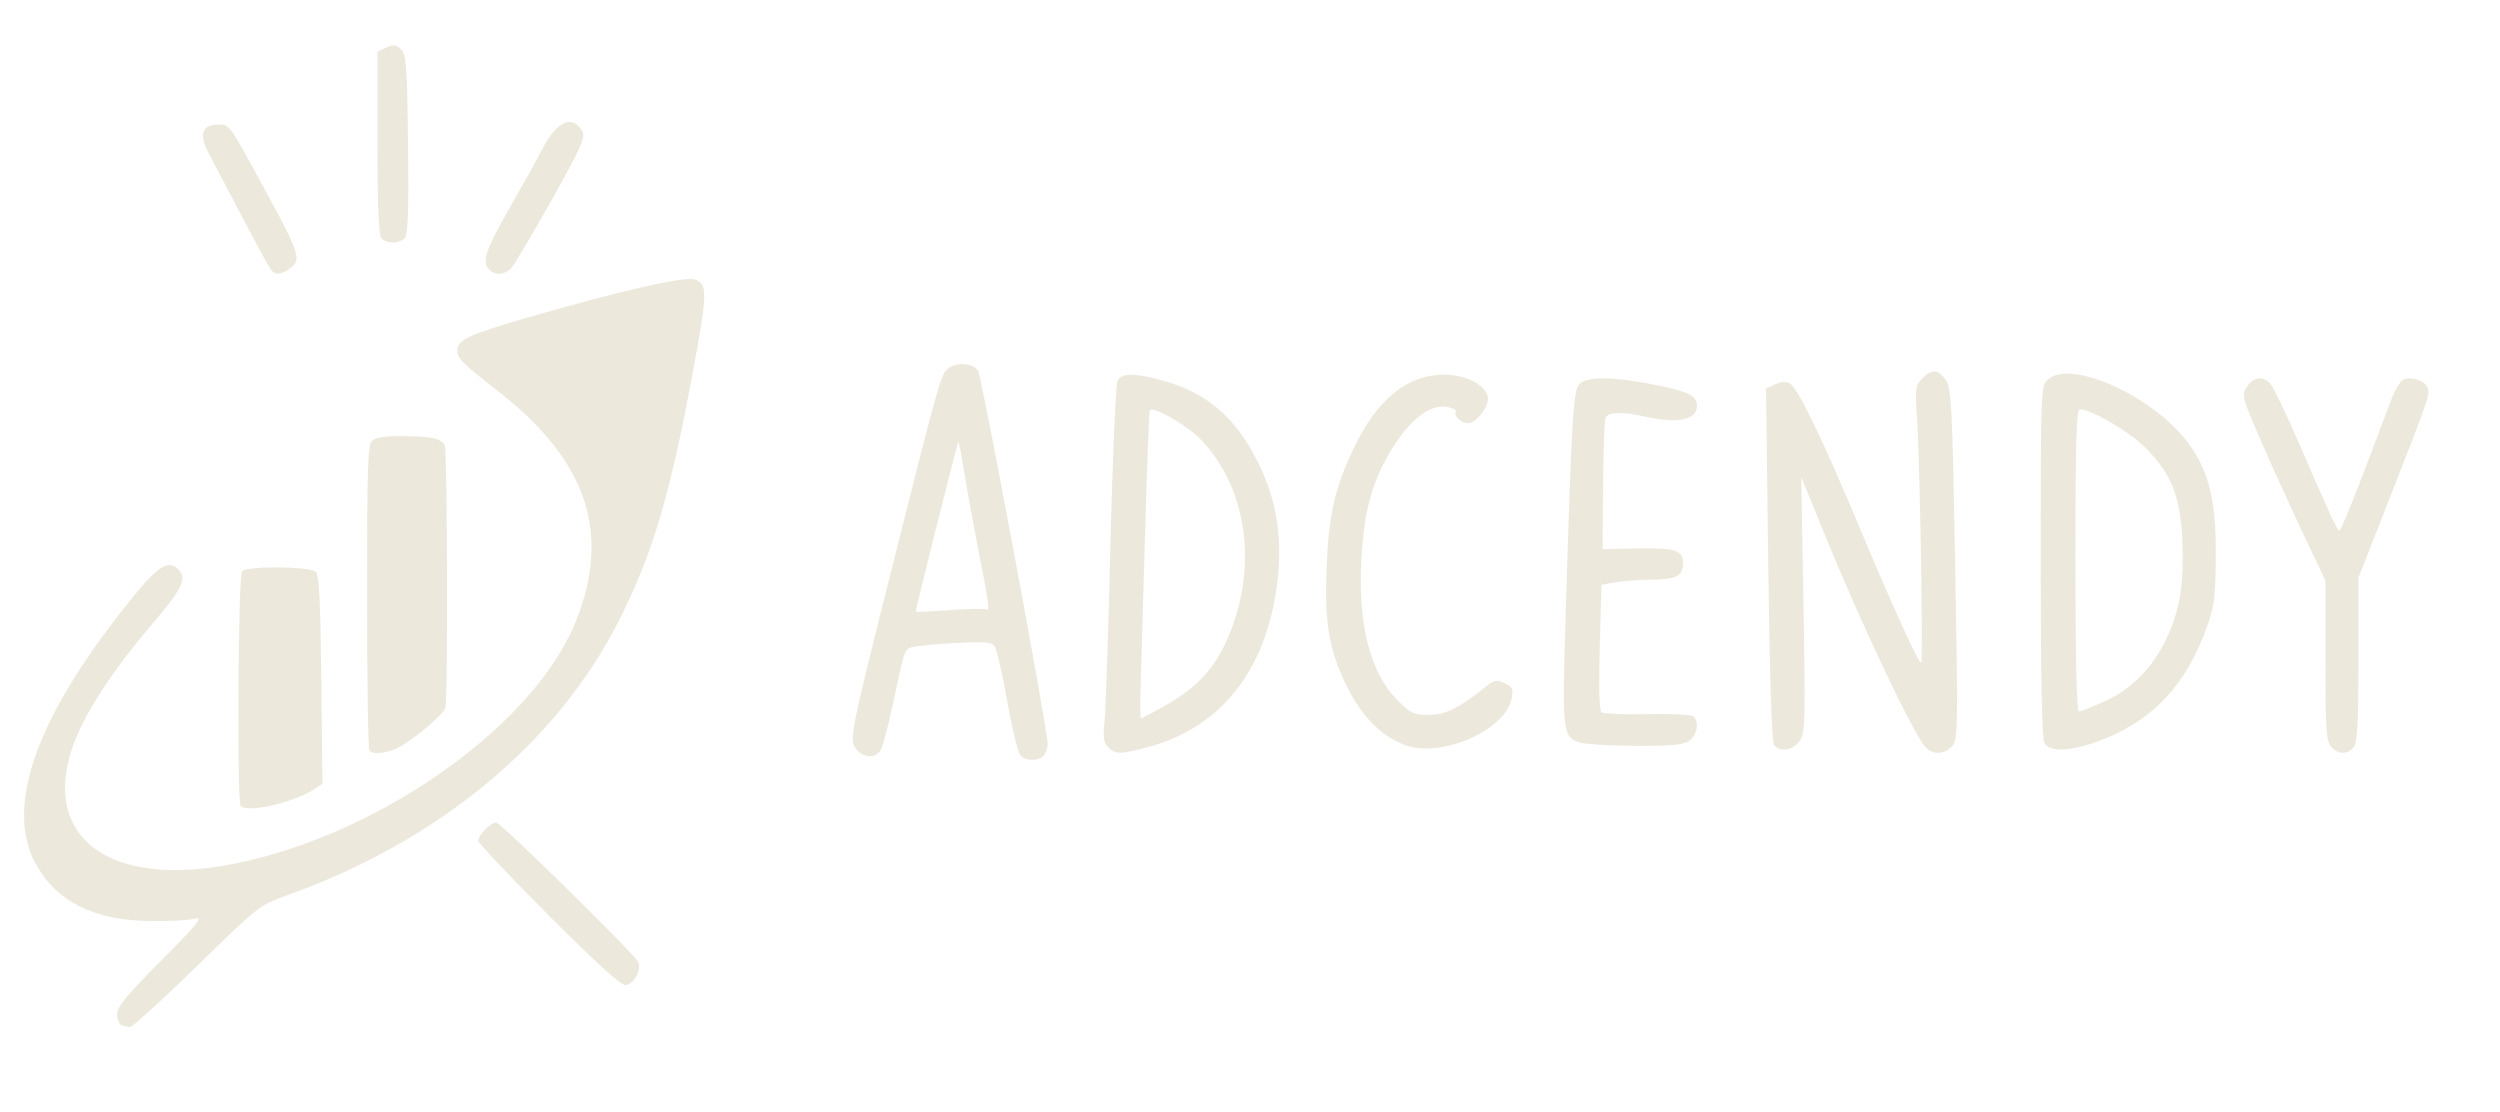
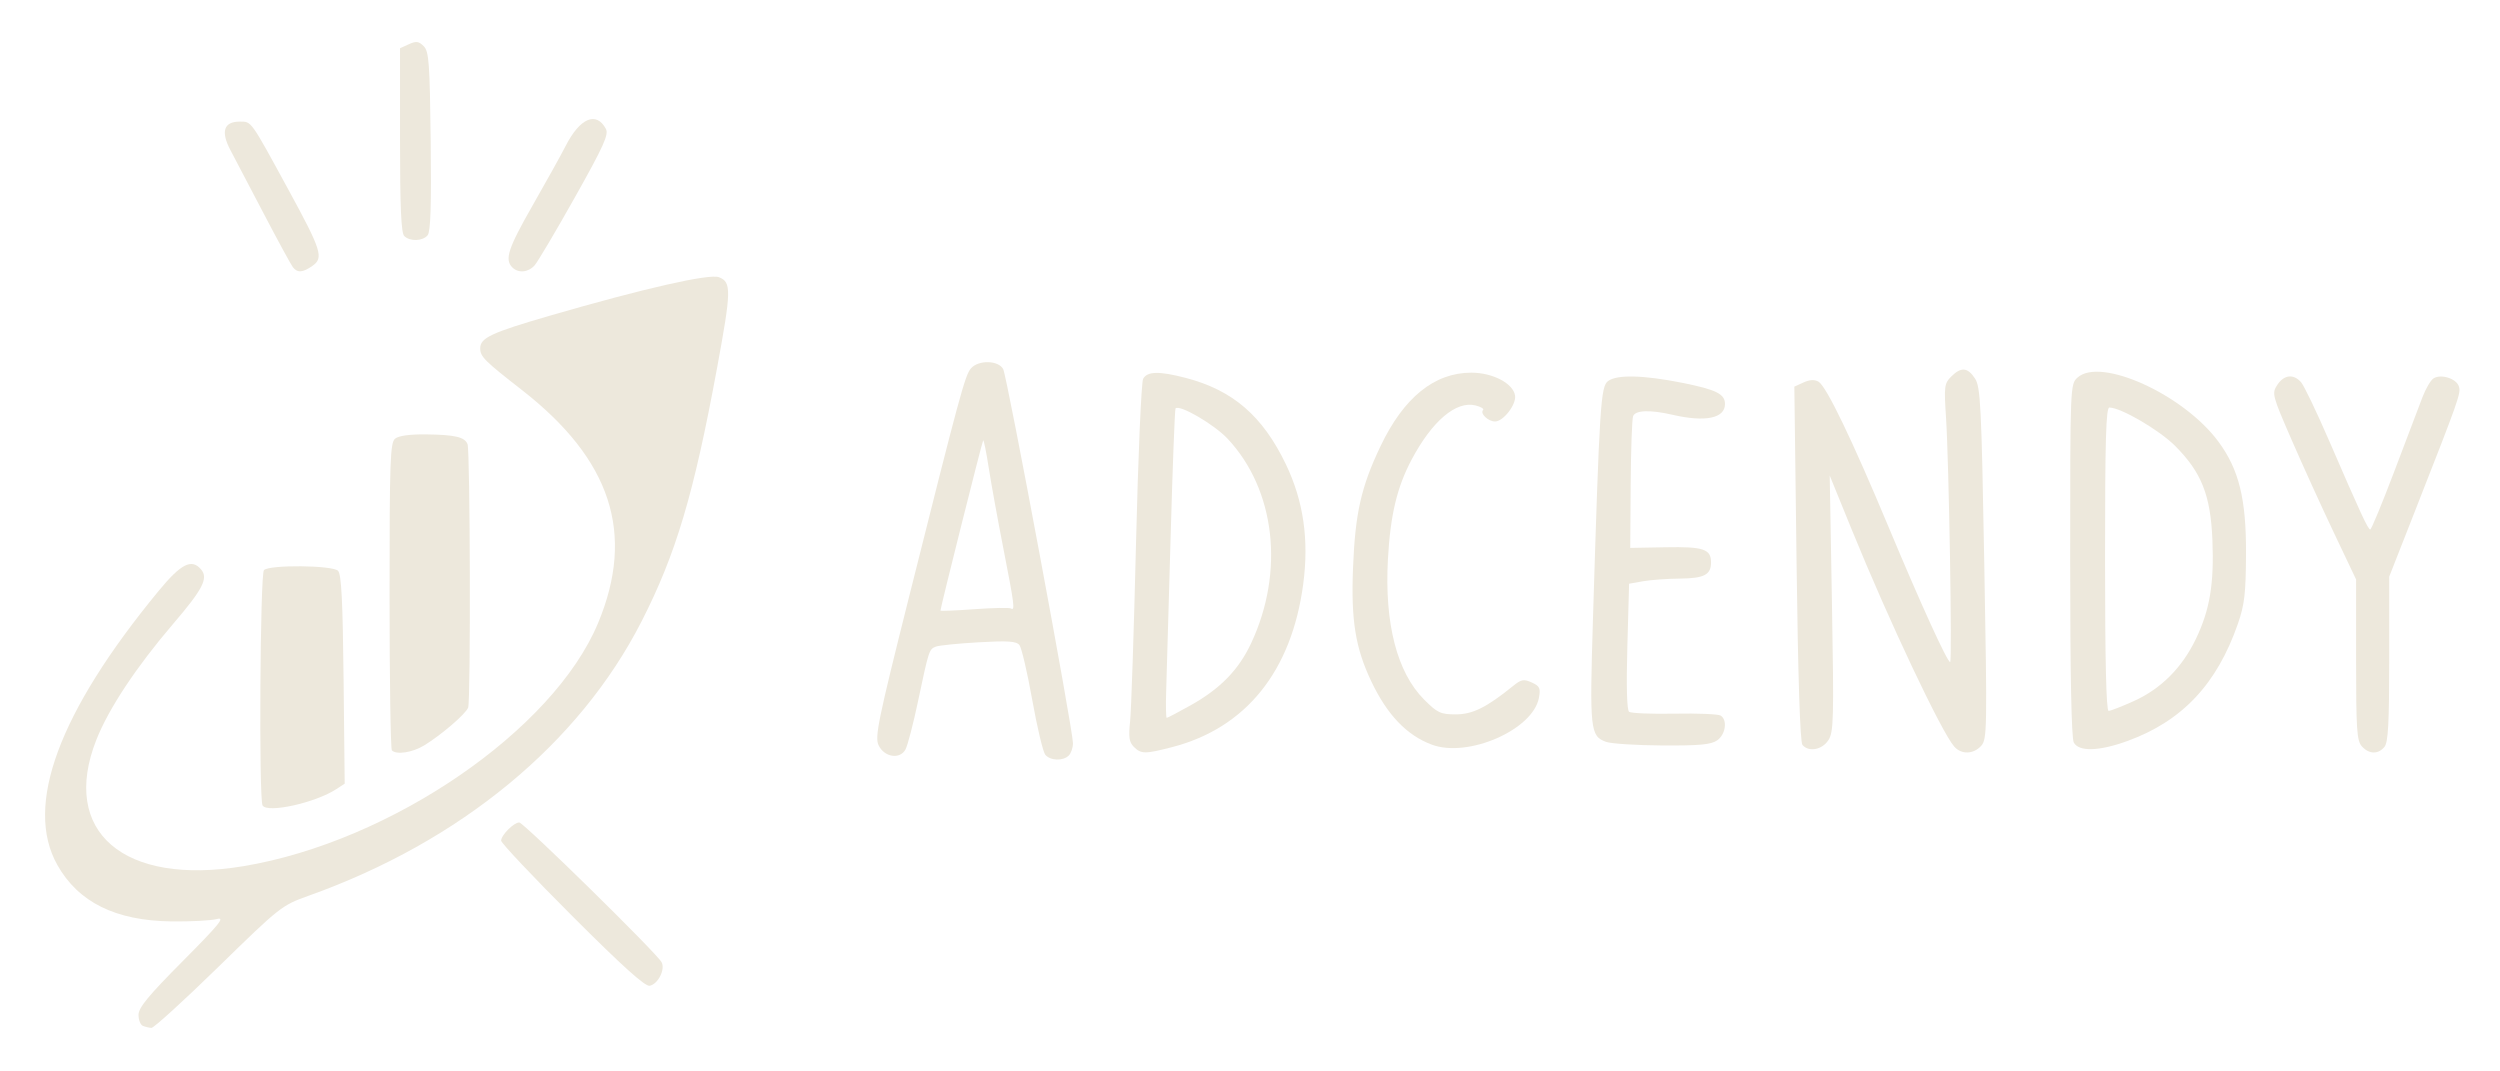
- <svg xmlns="http://www.w3.org/2000/svg" version="1.1" id="svg1" width="720" height="320" viewBox="130 300 720 320">
+ <svg xmlns="http://www.w3.org/2000/svg" version="1.1" id="svg1" width="717" height="307" viewBox="124 301 717 307">
  <defs id="defs1" />
  <g id="g1">
    <path style="fill:#ede8dc;fill-opacity:1" d="m 239.925,368.681 c -0.873,-0.873 -1.2,-8.383 -1.2,-27.521 v -26.321 l 2.537,-1.156 c 2.097,-0.955 2.834,-0.859 4.25,0.555 1.511,1.51 1.748,4.722 2.012,27.266 0.216,18.446 -0.027,25.948 -0.872,26.966 -1.432,1.725 -5.097,1.84 -6.726,0.211 z" id="path14" />
    <path style="fill:#ede8dc;fill-opacity:1" d="m 270.925,377.681 c -2.257,-2.257 -1.195,-5.477 5.899,-17.884 3.905,-6.829 8.131,-14.441 9.392,-16.916 4.1,-8.048 8.806,-10.051 11.553,-4.917 0.865,1.617 -0.649,4.96 -8.918,19.682 -5.478,9.754 -10.673,18.522 -11.544,19.484 -1.836,2.029 -4.661,2.272 -6.384,0.55 z" id="path13" />
    <path style="fill:#ede8dc;fill-opacity:1" d="m 207.998,377.631 c -0.535,-0.688 -4.271,-7.55 -8.302,-15.25 -4.031,-7.7 -8.363,-15.961 -9.627,-18.357 -2.805,-5.318 -1.878,-8.143 2.67,-8.143 3.445,0 2.989,-0.636 13.962,19.491 9.524,17.47 10.19,19.581 6.903,21.883 -2.785,1.951 -4.301,2.053 -5.605,0.377 z" id="path12" />
    <path style="fill:#ede8dc;fill-opacity:1" d="m 584.62,513.767 c -4.561,-1.674 -4.737,-3.335 -3.753,-35.438 1.879,-61.271 2.212,-66.502 4.333,-68.053 2.585,-1.89 10.145,-1.705 21.284,0.523 9.733,1.947 12.241,3.193 12.241,6.082 0,4.089 -5.638,5.25 -15,3.088 -6.459,-1.492 -10.687,-1.347 -11.353,0.39 -0.312,0.813 -0.624,9.646 -0.693,19.63 l -0.126,18.152 10.163,-0.189 c 10.835,-0.201 13.009,0.526 13.009,4.351 0,3.546 -1.985,4.574 -8.95,4.635 -3.603,0.032 -8.35,0.376 -10.55,0.765 l -4,0.707 -0.5,17.985 c -0.317,11.414 -0.135,18.264 0.5,18.748 0.55,0.42 6.4,0.661 13,0.535 6.6,-0.126 12.562,0.12 13.25,0.546 2.015,1.248 1.446,5.406 -0.973,7.099 -1.761,1.234 -5.03,1.54 -15.75,1.478 -7.44,-0.043 -14.7,-0.509 -16.133,-1.035 z" id="path11" />
    <path style="fill:#ede8dc;fill-opacity:1" d="m 718.761,513.947 c -0.674,-1.26 -1.035,-19.508 -1.035,-52.345 0,-49.95 0.019,-50.428 2.101,-52.312 6.598,-5.971 30.419,4.854 40.402,18.358 5.92,8.008 8.003,16.48 7.929,32.234 -0.054,11.321 -0.429,14.549 -2.323,20 -6.036,17.367 -16.009,27.945 -31.726,33.65 -8.118,2.947 -13.909,3.104 -15.348,0.416 z m 17.314,-11.925 c 7.748,-3.513 13.786,-9.584 17.734,-17.832 3.979,-8.315 5.215,-15.744 4.71,-28.314 -0.516,-12.843 -3.128,-19.425 -10.721,-27.018 -4.551,-4.552 -15.564,-10.974 -18.822,-10.976 -0.981,-6.2e-4 -1.25,9.365 -1.25,43.499 0,28.956 0.342,43.5 1.022,43.5 0.562,0 3.859,-1.287 7.327,-2.859 z" id="path10" />
    <path style="fill:#ede8dc;fill-opacity:1" d="m 534.647,514.568 c -7.212,-2.687 -12.833,-8.58 -17.406,-18.247 -4.525,-9.565 -5.786,-17.442 -5.194,-32.44 0.62,-15.698 2.321,-23.236 7.878,-34.898 6.663,-13.984 15.452,-21.102 26.055,-21.102 6.152,0 12.032,3.091 12.541,6.593 0.374,2.575 -3.373,7.407 -5.745,7.407 -1.98,0 -4.394,-2.322 -3.423,-3.293 0.335,-0.335 -0.637,-0.922 -2.159,-1.304 -5.564,-1.397 -12.444,4.427 -18.33,15.514 -4.212,7.934 -6.116,15.938 -6.81,28.628 -1.006,18.393 2.618,32.434 10.377,40.206 3.822,3.828 4.723,4.25 9.074,4.25 4.837,0 8.802,-1.964 16.443,-8.146 2.361,-1.91 3.071,-2.042 5.369,-0.995 2.297,1.046 2.567,1.633 2.04,4.424 -1.726,9.146 -20.336,17.269 -30.709,13.404 z" id="path9" />
    <path style="fill:#ede8dc;fill-opacity:1" d="m 801.38,515.053 c -1.439,-1.59 -1.655,-4.832 -1.655,-24.849 v -23.02 l -6.367,-13.401 c -3.502,-7.371 -8.958,-19.357 -12.124,-26.637 -5.576,-12.818 -5.706,-13.315 -4.111,-15.75 1.923,-2.935 4.654,-3.24 6.829,-0.764 0.846,0.963 4.46,8.5 8.031,16.75 9.041,20.884 11.156,25.449 11.806,25.476 0.31,0.013 3.424,-7.514 6.918,-16.726 3.495,-9.213 7.12,-18.76 8.055,-21.216 0.935,-2.456 2.365,-4.885 3.177,-5.397 2.138,-1.349 6.551,0.048 7.265,2.299 0.627,1.976 0.177,3.253 -12.709,36.064 l -7.266,18.5 v 23.589 c 0,18.518 -0.297,23.946 -1.375,25.25 -1.798,2.176 -4.413,2.108 -6.473,-0.168 z" id="path8" />
    <path style="fill:#ede8dc;fill-opacity:1" d="m 684.487,515.131 c -3.671,-4.15 -18.741,-36.046 -29.413,-62.25 l -6.312,-15.5 0.642,36.68 c 0.584,33.371 0.49,36.912 -1.042,39.25 -1.813,2.767 -5.664,3.451 -7.428,1.32 -0.664,-0.802 -1.265,-19.44 -1.676,-51.997 l -0.641,-50.747 2.631,-1.199 c 1.777,-0.81 3.174,-0.881 4.304,-0.219 2.254,1.32 9.588,16.542 20.193,41.912 9.123,21.826 16.727,38.5 17.557,38.5 0.62,0 -0.349,-57.494 -1.183,-70.13 -0.589,-8.936 -0.482,-9.783 1.485,-11.75 2.826,-2.826 4.713,-2.672 6.829,0.558 1.581,2.413 1.844,7.648 2.657,53.023 0.855,47.686 0.808,50.45 -0.886,52.322 -2.213,2.446 -5.665,2.547 -7.717,0.227 z" id="path7" />
    <path style="fill:#ede8dc;fill-opacity:1" d="m 449.188,515.201 c -1.341,-1.341 -1.559,-2.806 -1.079,-7.25 0.331,-3.063 1.095,-26.038 1.699,-51.055 0.604,-25.017 1.523,-46.279 2.043,-47.25 1.163,-2.172 4.595,-2.249 12.181,-0.273 13.53,3.524 22.097,10.906 28.752,24.774 5.062,10.548 6.67,21.668 4.977,34.394 -3.326,24.994 -16.453,41.283 -37.68,46.755 -7.713,1.989 -8.818,1.979 -10.893,-0.096 z m 16.302,-11.931 c 8.486,-4.745 13.773,-10.177 17.352,-17.825 9.617,-20.551 6.922,-43.986 -6.737,-58.589 -3.855,-4.121 -13.777,-9.911 -14.959,-8.729 -0.212,0.212 -0.845,16.78 -1.407,36.82 -0.562,20.039 -1.136,39.922 -1.276,44.185 -0.139,4.263 -0.068,7.75 0.158,7.75 0.226,0 3.317,-1.625 6.869,-3.611 z" id="path6" />
    <path style="fill:#ede8dc;fill-opacity:1" d="m 236.392,516.215 c -0.367,-0.367 -0.667,-20.337 -0.667,-44.378 0,-38.653 0.183,-43.863 1.583,-45.025 1.014,-0.841 4.208,-1.283 8.88,-1.228 8.312,0.098 11.117,0.759 11.902,2.806 0.766,1.997 0.933,73.632 0.176,75.561 -0.721,1.835 -7.746,7.866 -12.637,10.847 -3.337,2.034 -7.917,2.736 -9.237,1.416 z" id="path5" />
    <path style="fill:#ede8dc;fill-opacity:1" d="m 423.785,517.453 c -0.652,-0.786 -2.337,-7.873 -3.743,-15.75 -1.407,-7.877 -3.06,-14.946 -3.675,-15.71 -0.885,-1.101 -3.318,-1.263 -11.712,-0.783 -5.827,0.333 -11.328,0.888 -12.224,1.232 -1.969,0.755 -2.03,0.942 -5.136,15.667 -1.361,6.449 -2.976,12.664 -3.589,13.81 -1.59,2.971 -6.075,2.283 -7.729,-1.185 -1.123,-2.354 -0.152,-7.081 8.728,-42.5 14.597,-58.217 16.076,-63.673 17.782,-65.601 2.175,-2.458 7.865,-2.316 9.228,0.231 1.128,2.108 20.01,103.35 20.01,107.291 0,1.281 -0.54,2.869 -1.2,3.529 -1.636,1.636 -5.296,1.512 -6.741,-0.229 z m -9.859,-41.947 c 1.232,0.761 1.011,-1.001 -2.145,-17.124 -1.615,-8.25 -3.509,-18.691 -4.209,-23.203 -0.7,-4.512 -1.419,-8.057 -1.598,-7.878 -0.283,0.283 -12.248,47.964 -12.248,48.809 0,0.176 4.365,0.002 9.7,-0.389 5.335,-0.39 10.06,-0.487 10.5,-0.215 z" id="path4" />
    <path style="fill:#ede8dc;fill-opacity:1" d="m 199.306,532.011 c -1.091,-1.765 -0.71,-66.4 0.398,-67.508 1.575,-1.575 19.638,-1.405 21.244,0.2 0.965,0.963 1.355,8.593 1.594,31.161 l 0.316,29.885 -2.37,1.553 c -6.008,3.937 -19.77,6.996 -21.183,4.71 z" id="path3" />
    <path style="fill:#ede8dc;fill-opacity:1" d="m 288.1,563.702 c -11.206,-11.206 -20.375,-20.925 -20.375,-21.597 0,-1.568 3.633,-5.223 5.192,-5.223 1.256,0 39.336,37.377 40.817,40.063 1.136,2.06 -1.003,6.312 -3.409,6.775 -1.308,0.252 -7.821,-5.615 -22.225,-20.018 z" id="path2" />
    <path style="fill:#ede8dc;fill-opacity:1" d="m 164.975,595.219 c -0.688,-0.277 -1.25,-1.698 -1.25,-3.157 0,-2.061 2.843,-5.512 12.75,-15.475 10.43,-10.49 12.204,-12.675 9.75,-12.014 -1.65,0.445 -7.5,0.755 -13,0.689 -16.053,-0.191 -26.765,-5.486 -32.787,-16.206 -9.528,-16.962 0.388,-43.783 29.049,-78.573 6.478,-7.863 9.515,-9.382 12.226,-6.115 2.067,2.49 0.443,5.631 -8.029,15.527 -10.601,12.384 -18.519,24.336 -22.049,33.282 -10.395,26.345 7.799,41.969 42.201,36.24 42.312,-7.046 88.901,-38.995 101.702,-69.745 10.691,-25.682 3.749,-46.872 -21.903,-66.851 -10.707,-8.339 -11.911,-9.544 -11.911,-11.918 0,-3.006 3.137,-4.476 20,-9.372 26.839,-7.792 45.705,-12.085 48.46,-11.028 3.627,1.392 3.579,3.746 -0.529,26.024 -6.681,36.228 -11.789,53.374 -21.658,72.696 -17.902,35.048 -51.934,63.109 -95.361,78.63 -7.856,2.808 -8.241,3.11 -25.989,20.439 -9.908,9.674 -18.556,17.553 -19.218,17.51 -0.662,-0.043 -1.766,-0.306 -2.454,-0.583 z" id="path1" />
  </g>
</svg>
